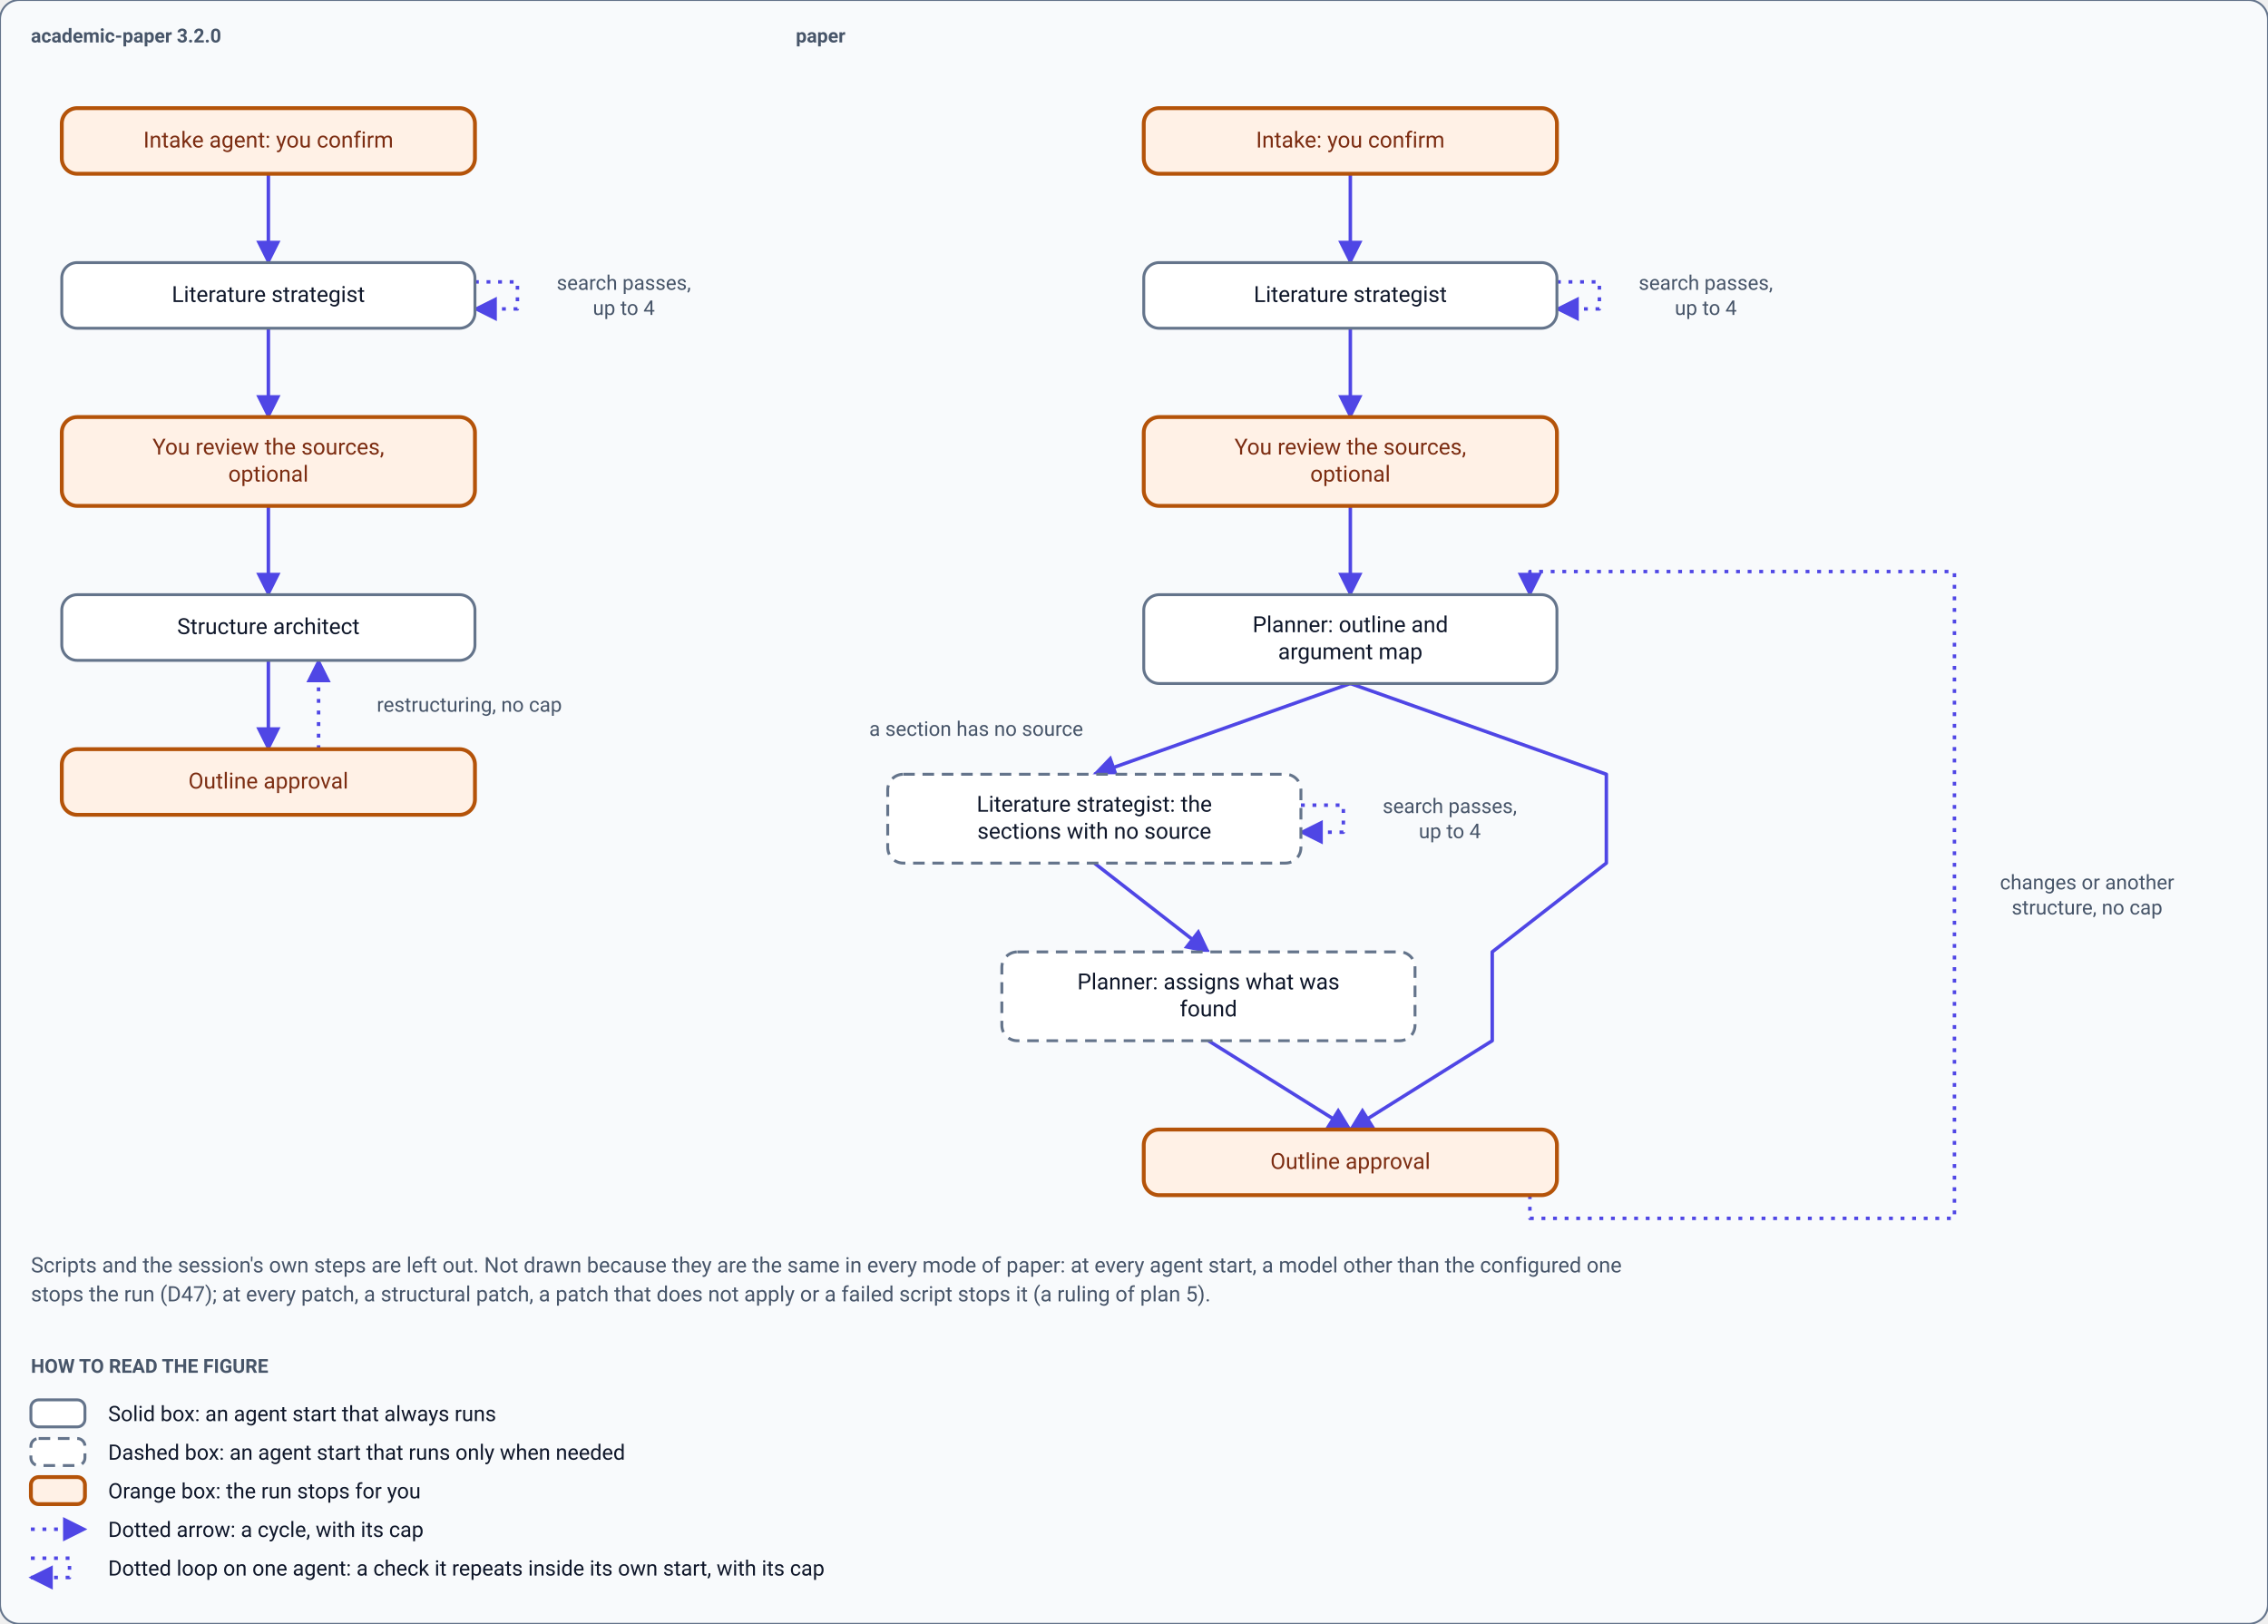
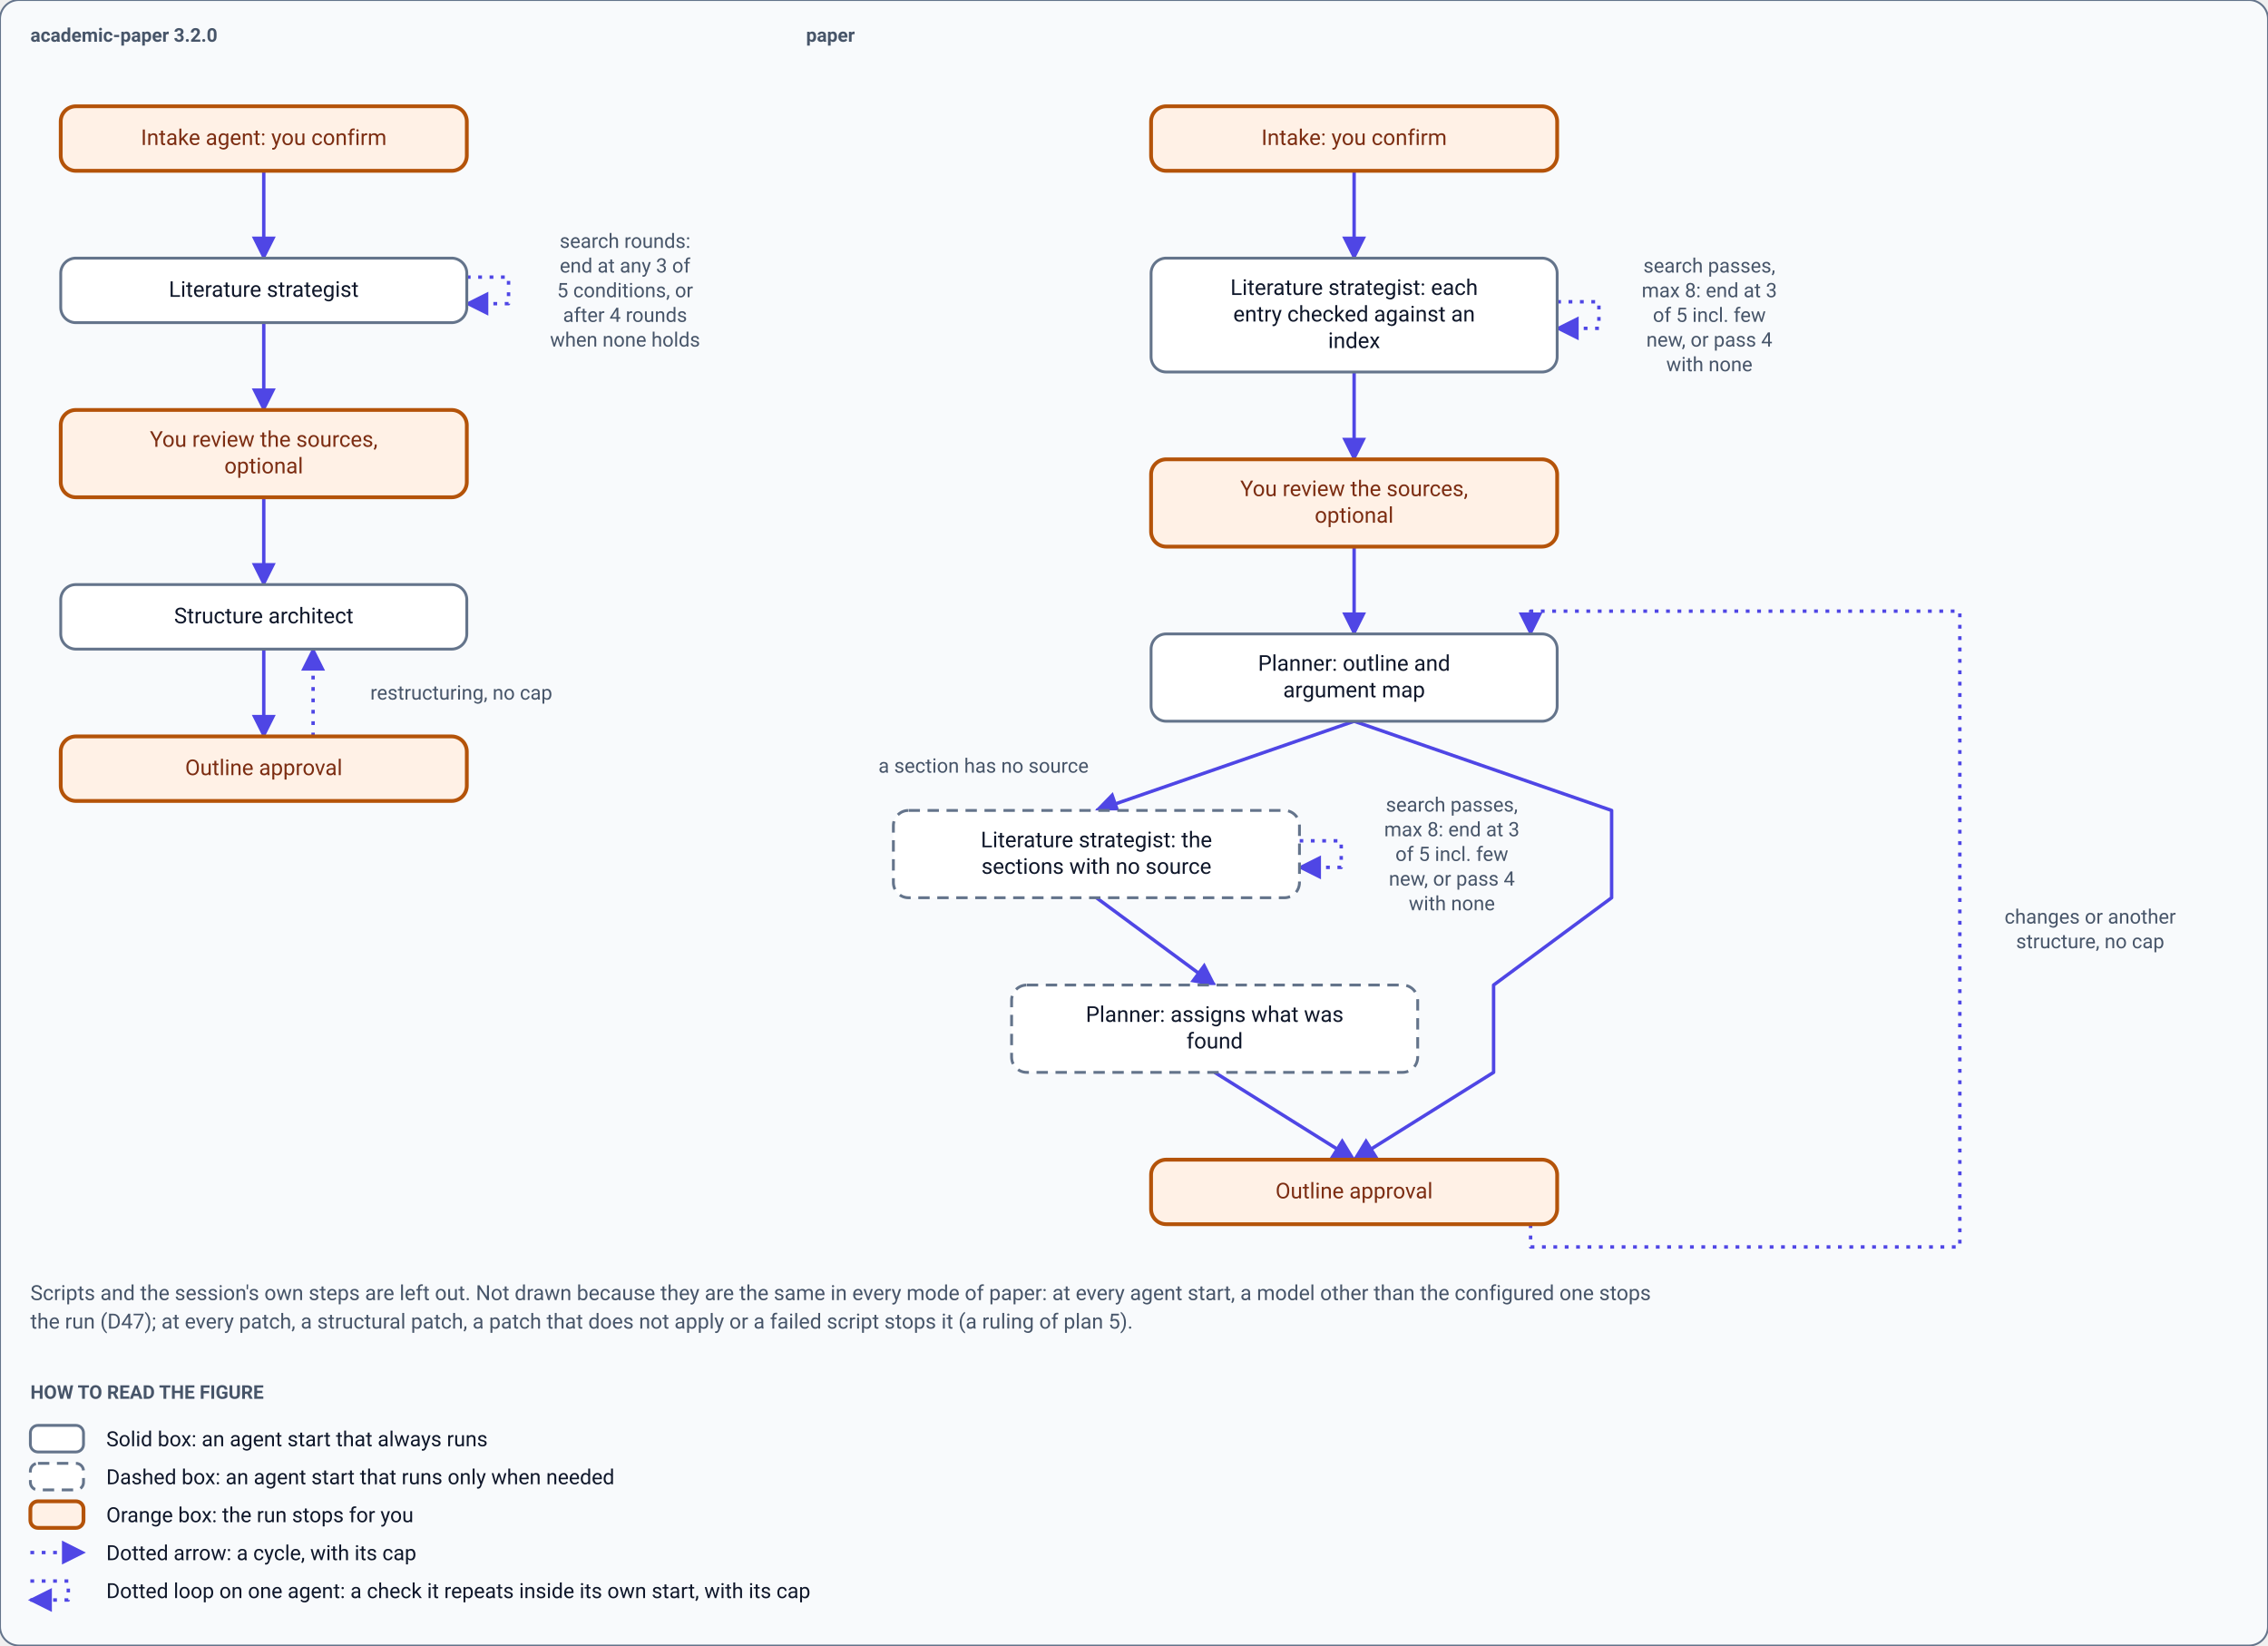
- <svg xmlns="http://www.w3.org/2000/svg" viewBox="0 0 1174.7 841" width="1174.7" height="841" role="img" aria-label="The outline-only mode, simple view. Boxes: academic-paper 3.2.0: Intake agent: you confirm (stop); Literature strategist (agent); You review the sources, optional (stop); Structure architect (agent); Outline approval (stop) | paper: Intake: you confirm (stop); Literature strategist (agent); You review the sources, optional (stop); Planner: outline and argument map (agent); Literature strategist: the sections with no source (agent, only when needed); Planner: assigns what was found (agent, only when needed); Outline approval (stop).">
+ <svg xmlns="http://www.w3.org/2000/svg" viewBox="0 0 1195.2 867" width="1195.2" height="867" role="img" aria-label="The outline-only mode, simple view. Boxes: academic-paper 3.2.0: Intake agent: you confirm (stop); Literature strategist (agent); You review the sources, optional (stop); Structure architect (agent); Outline approval (stop) | paper: Intake: you confirm (stop); Literature strategist: each entry checked against an index (agent); You review the sources, optional (stop); Planner: outline and argument map (agent); Literature strategist: the sections with no source (agent, only when needed); Planner: assigns what was found (agent, only when needed); Outline approval (stop).">
  <defs>
    <marker id="arrow" viewBox="0 0 10 10" refX="9" refY="5" markerWidth="7" markerHeight="7" orient="auto">
      <path d="M0,0 L10,5 L0,10 z" fill="#4f46e5" />
    </marker>
  </defs>
-   <rect x="0" y="0" width="1174.7" height="841" rx="10" fill="#f8fafc" stroke="#64748b" />
+   <rect x="0" y="0" width="1195.2" height="867" rx="10" fill="#f8fafc" stroke="#64748b" />
  <text x="16" y="22" font-family="ui-sans-serif, -apple-system, 'Segoe UI', Roboto, Helvetica, Arial, sans-serif" font-size="10" fill="#475569" font-weight="700" text-anchor="start">academic-paper 3.2.0</text>
  <path d="M139,90 L139,136" fill="none" stroke="#4f46e5" stroke-width="1.8" marker-end="url(#arrow)" stroke-linejoin="round" />
  <path d="M139,170 L139,216" fill="none" stroke="#4f46e5" stroke-width="1.8" marker-end="url(#arrow)" stroke-linejoin="round" />
  <path d="M139,262 L139,308" fill="none" stroke="#4f46e5" stroke-width="1.8" marker-end="url(#arrow)" stroke-linejoin="round" />
  <path d="M139,342 L139,388" fill="none" stroke="#4f46e5" stroke-width="1.8" marker-end="url(#arrow)" stroke-linejoin="round" />
  <path d="M165,388 L165,342" fill="none" stroke="#4f46e5" stroke-width="1.8" stroke-dasharray="2 4" marker-end="url(#arrow)" stroke-linejoin="round" />
  <path d="M246,146 L268,146 L268,160 L246,160" fill="none" stroke="#4f46e5" stroke-width="1.8" stroke-dasharray="2 4" marker-end="url(#arrow)" stroke-linejoin="round" />
  <rect x="32" y="56" width="214" height="34" rx="8" fill="#fff1e6" stroke="#b45309" stroke-width="2" />
  <text x="139" y="76.4" font-family="ui-sans-serif, -apple-system, 'Segoe UI', Roboto, Helvetica, Arial, sans-serif" font-size="11.5" fill="#7c2d12" font-weight="400" text-anchor="middle">Intake agent: you confirm</text>
  <rect x="32" y="136" width="214" height="34" rx="8" fill="#ffffff" stroke="#64748b" stroke-width="1.5" />
  <text x="139" y="156.4" font-family="ui-sans-serif, -apple-system, 'Segoe UI', Roboto, Helvetica, Arial, sans-serif" font-size="11.5" fill="#0f172a" font-weight="400" text-anchor="middle">Literature strategist</text>
  <rect x="32" y="216" width="214" height="46" rx="8" fill="#fff1e6" stroke="#b45309" stroke-width="2" />
  <text x="139" y="235.4" font-family="ui-sans-serif, -apple-system, 'Segoe UI', Roboto, Helvetica, Arial, sans-serif" font-size="11.5" fill="#7c2d12" font-weight="400" text-anchor="middle">You review the sources,</text>
  <text x="139" y="249.4" font-family="ui-sans-serif, -apple-system, 'Segoe UI', Roboto, Helvetica, Arial, sans-serif" font-size="11.5" fill="#7c2d12" font-weight="400" text-anchor="middle">optional</text>
  <rect x="32" y="308" width="214" height="34" rx="8" fill="#ffffff" stroke="#64748b" stroke-width="1.5" />
  <text x="139" y="328.4" font-family="ui-sans-serif, -apple-system, 'Segoe UI', Roboto, Helvetica, Arial, sans-serif" font-size="11.5" fill="#0f172a" font-weight="400" text-anchor="middle">Structure architect</text>
  <rect x="32" y="388" width="214" height="34" rx="8" fill="#fff1e6" stroke="#b45309" stroke-width="2" />
  <text x="139" y="408.4" font-family="ui-sans-serif, -apple-system, 'Segoe UI', Roboto, Helvetica, Arial, sans-serif" font-size="11.5" fill="#7c2d12" font-weight="400" text-anchor="middle">Outline approval</text>
  <text x="243.1" y="368.6" font-family="ui-sans-serif, -apple-system, 'Segoe UI', Roboto, Helvetica, Arial, sans-serif" font-size="10.5" fill="#475569" font-weight="400" text-anchor="middle" stroke="#f8fafc" stroke-width="4" stroke-linejoin="round" paint-order="stroke">restructuring, no cap</text>
-   <text x="323.1" y="150.1" font-family="ui-sans-serif, -apple-system, 'Segoe UI', Roboto, Helvetica, Arial, sans-serif" font-size="10.5" fill="#475569" font-weight="400" text-anchor="middle" stroke="#f8fafc" stroke-width="4" stroke-linejoin="round" paint-order="stroke">search passes,</text>
-   <text x="323.1" y="163.1" font-family="ui-sans-serif, -apple-system, 'Segoe UI', Roboto, Helvetica, Arial, sans-serif" font-size="10.5" fill="#475569" font-weight="400" text-anchor="middle" stroke="#f8fafc" stroke-width="4" stroke-linejoin="round" paint-order="stroke">up to 4</text>
-   <text x="412.2" y="22" font-family="ui-sans-serif, -apple-system, 'Segoe UI', Roboto, Helvetica, Arial, sans-serif" font-size="10" fill="#475569" font-weight="700" text-anchor="start">paper</text>
-   <path d="M699.4,90 L699.4,136" fill="none" stroke="#4f46e5" stroke-width="1.8" marker-end="url(#arrow)" stroke-linejoin="round" />
-   <path d="M699.4,170 L699.4,216" fill="none" stroke="#4f46e5" stroke-width="1.8" marker-end="url(#arrow)" stroke-linejoin="round" />
-   <path d="M699.4,262 L699.4,308" fill="none" stroke="#4f46e5" stroke-width="1.8" marker-end="url(#arrow)" stroke-linejoin="round" />
-   <path d="M699.4,354 L566.8,401" fill="none" stroke="#4f46e5" stroke-width="1.8" marker-end="url(#arrow)" stroke-linejoin="round" />
-   <path d="M699.4,354 L832,401 L832,447 L772.9,493 L772.9,539 L699.4,585" fill="none" stroke="#4f46e5" stroke-width="1.8" marker-end="url(#arrow)" stroke-linejoin="round" />
-   <path d="M566.8,447 L625.9,493" fill="none" stroke="#4f46e5" stroke-width="1.8" marker-end="url(#arrow)" stroke-linejoin="round" />
-   <path d="M625.9,539 L699.4,585" fill="none" stroke="#4f46e5" stroke-width="1.8" marker-end="url(#arrow)" stroke-linejoin="round" />
-   <path d="M792.4,619 L792.4,631 L1012.3,631 L1012.3,296 L792.4,296 L792.4,308" fill="none" stroke="#4f46e5" stroke-width="1.8" stroke-dasharray="2 4" marker-end="url(#arrow)" stroke-linejoin="round" />
-   <path d="M806.4,146 L828.4,146 L828.4,160 L806.4,160" fill="none" stroke="#4f46e5" stroke-width="1.8" stroke-dasharray="2 4" marker-end="url(#arrow)" stroke-linejoin="round" />
-   <path d="M673.8,417 L695.8,417 L695.8,431 L673.8,431" fill="none" stroke="#4f46e5" stroke-width="1.8" stroke-dasharray="2 4" marker-end="url(#arrow)" stroke-linejoin="round" />
-   <rect x="592.4" y="56" width="214" height="34" rx="8" fill="#fff1e6" stroke="#b45309" stroke-width="2" />
-   <text x="699.4" y="76.4" font-family="ui-sans-serif, -apple-system, 'Segoe UI', Roboto, Helvetica, Arial, sans-serif" font-size="11.5" fill="#7c2d12" font-weight="400" text-anchor="middle">Intake: you confirm</text>
-   <rect x="592.4" y="136" width="214" height="34" rx="8" fill="#ffffff" stroke="#64748b" stroke-width="1.5" />
-   <text x="699.4" y="156.4" font-family="ui-sans-serif, -apple-system, 'Segoe UI', Roboto, Helvetica, Arial, sans-serif" font-size="11.5" fill="#0f172a" font-weight="400" text-anchor="middle">Literature strategist</text>
-   <rect x="592.4" y="216" width="214" height="46" rx="8" fill="#fff1e6" stroke="#b45309" stroke-width="2" />
-   <text x="699.4" y="235.4" font-family="ui-sans-serif, -apple-system, 'Segoe UI', Roboto, Helvetica, Arial, sans-serif" font-size="11.5" fill="#7c2d12" font-weight="400" text-anchor="middle">You review the sources,</text>
-   <text x="699.4" y="249.4" font-family="ui-sans-serif, -apple-system, 'Segoe UI', Roboto, Helvetica, Arial, sans-serif" font-size="11.5" fill="#7c2d12" font-weight="400" text-anchor="middle">optional</text>
-   <rect x="592.4" y="308" width="214" height="46" rx="8" fill="#ffffff" stroke="#64748b" stroke-width="1.5" />
-   <text x="699.4" y="327.4" font-family="ui-sans-serif, -apple-system, 'Segoe UI', Roboto, Helvetica, Arial, sans-serif" font-size="11.5" fill="#0f172a" font-weight="400" text-anchor="middle">Planner: outline and</text>
-   <text x="699.4" y="341.4" font-family="ui-sans-serif, -apple-system, 'Segoe UI', Roboto, Helvetica, Arial, sans-serif" font-size="11.5" fill="#0f172a" font-weight="400" text-anchor="middle">argument map</text>
-   <rect x="459.8" y="401" width="214" height="46" rx="8" fill="#ffffff" stroke="#64748b" stroke-width="1.5" stroke-dasharray="6 4" />
-   <text x="566.8" y="420.4" font-family="ui-sans-serif, -apple-system, 'Segoe UI', Roboto, Helvetica, Arial, sans-serif" font-size="11.5" fill="#0f172a" font-weight="400" text-anchor="middle">Literature strategist: the</text>
-   <text x="566.8" y="434.4" font-family="ui-sans-serif, -apple-system, 'Segoe UI', Roboto, Helvetica, Arial, sans-serif" font-size="11.5" fill="#0f172a" font-weight="400" text-anchor="middle">sections with no source</text>
-   <rect x="518.9" y="493" width="214" height="46" rx="8" fill="#ffffff" stroke="#64748b" stroke-width="1.5" stroke-dasharray="6 4" />
-   <text x="625.9" y="512.4" font-family="ui-sans-serif, -apple-system, 'Segoe UI', Roboto, Helvetica, Arial, sans-serif" font-size="11.5" fill="#0f172a" font-weight="400" text-anchor="middle">Planner: assigns what was</text>
-   <text x="625.9" y="526.4" font-family="ui-sans-serif, -apple-system, 'Segoe UI', Roboto, Helvetica, Arial, sans-serif" font-size="11.5" fill="#0f172a" font-weight="400" text-anchor="middle">found</text>
-   <rect x="592.4" y="585" width="214" height="34" rx="8" fill="#fff1e6" stroke="#b45309" stroke-width="2" />
-   <text x="699.4" y="605.4" font-family="ui-sans-serif, -apple-system, 'Segoe UI', Roboto, Helvetica, Arial, sans-serif" font-size="11.5" fill="#7c2d12" font-weight="400" text-anchor="middle">Outline approval</text>
-   <text x="505.6" y="381.1" font-family="ui-sans-serif, -apple-system, 'Segoe UI', Roboto, Helvetica, Arial, sans-serif" font-size="10.5" fill="#475569" font-weight="400" text-anchor="middle" stroke="#f8fafc" stroke-width="4" stroke-linejoin="round" paint-order="stroke">a section has no source</text>
-   <text x="1081" y="460.6" font-family="ui-sans-serif, -apple-system, 'Segoe UI', Roboto, Helvetica, Arial, sans-serif" font-size="10.5" fill="#475569" font-weight="400" text-anchor="middle" stroke="#f8fafc" stroke-width="4" stroke-linejoin="round" paint-order="stroke">changes or another</text>
-   <text x="1081" y="473.6" font-family="ui-sans-serif, -apple-system, 'Segoe UI', Roboto, Helvetica, Arial, sans-serif" font-size="10.5" fill="#475569" font-weight="400" text-anchor="middle" stroke="#f8fafc" stroke-width="4" stroke-linejoin="round" paint-order="stroke">structure, no cap</text>
-   <text x="883.5" y="150.1" font-family="ui-sans-serif, -apple-system, 'Segoe UI', Roboto, Helvetica, Arial, sans-serif" font-size="10.5" fill="#475569" font-weight="400" text-anchor="middle" stroke="#f8fafc" stroke-width="4" stroke-linejoin="round" paint-order="stroke">search passes,</text>
-   <text x="883.5" y="163.1" font-family="ui-sans-serif, -apple-system, 'Segoe UI', Roboto, Helvetica, Arial, sans-serif" font-size="10.5" fill="#475569" font-weight="400" text-anchor="middle" stroke="#f8fafc" stroke-width="4" stroke-linejoin="round" paint-order="stroke">up to 4</text>
-   <text x="750.9" y="421.1" font-family="ui-sans-serif, -apple-system, 'Segoe UI', Roboto, Helvetica, Arial, sans-serif" font-size="10.5" fill="#475569" font-weight="400" text-anchor="middle" stroke="#f8fafc" stroke-width="4" stroke-linejoin="round" paint-order="stroke">search passes,</text>
-   <text x="750.9" y="434.1" font-family="ui-sans-serif, -apple-system, 'Segoe UI', Roboto, Helvetica, Arial, sans-serif" font-size="10.5" fill="#475569" font-weight="400" text-anchor="middle" stroke="#f8fafc" stroke-width="4" stroke-linejoin="round" paint-order="stroke">up to 4</text>
-   <text x="16" y="659" font-family="ui-sans-serif, -apple-system, 'Segoe UI', Roboto, Helvetica, Arial, sans-serif" font-size="11" fill="#475569" font-weight="400" text-anchor="start">Scripts and the session's own steps are left out. Not drawn because they are the same in every mode of paper: at every agent start, a model other than the configured one</text>
-   <text x="16" y="674" font-family="ui-sans-serif, -apple-system, 'Segoe UI', Roboto, Helvetica, Arial, sans-serif" font-size="11" fill="#475569" font-weight="400" text-anchor="start">stops the run (D47); at every patch, a structural patch, a patch that does not apply or a failed script stops it (a ruling of plan 5).</text>
-   <text x="16" y="711" font-family="ui-sans-serif, -apple-system, 'Segoe UI', Roboto, Helvetica, Arial, sans-serif" font-size="10" fill="#475569" font-weight="700" text-anchor="start">HOW TO READ THE FIGURE</text>
-   <rect x="16" y="725" width="28" height="14" rx="4" fill="#ffffff" stroke="#64748b" stroke-width="1.5" />
-   <text x="56" y="736" font-family="ui-sans-serif, -apple-system, 'Segoe UI', Roboto, Helvetica, Arial, sans-serif" font-size="11" fill="#0f172a" font-weight="400" text-anchor="start">Solid box: an agent start that always runs</text>
-   <rect x="16" y="745" width="28" height="14" rx="4" fill="#ffffff" stroke="#64748b" stroke-width="1.5" stroke-dasharray="6 4" />
-   <text x="56" y="756" font-family="ui-sans-serif, -apple-system, 'Segoe UI', Roboto, Helvetica, Arial, sans-serif" font-size="11" fill="#0f172a" font-weight="400" text-anchor="start">Dashed box: an agent start that runs only when needed</text>
-   <rect x="16" y="765" width="28" height="14" rx="4" fill="#fff1e6" stroke="#b45309" stroke-width="2" />
-   <text x="56" y="776" font-family="ui-sans-serif, -apple-system, 'Segoe UI', Roboto, Helvetica, Arial, sans-serif" font-size="11" fill="#0f172a" font-weight="400" text-anchor="start">Orange box: the run stops for you</text>
-   <path d="M16,792 L44,792" fill="none" stroke="#4f46e5" stroke-width="1.8" stroke-dasharray="2 4" marker-end="url(#arrow)" stroke-linejoin="round" />
-   <text x="56" y="796" font-family="ui-sans-serif, -apple-system, 'Segoe UI', Roboto, Helvetica, Arial, sans-serif" font-size="11" fill="#0f172a" font-weight="400" text-anchor="start">Dotted arrow: a cycle, with its cap</text>
-   <path d="M16,807 L36,807 L36,817 L16,817" fill="none" stroke="#4f46e5" stroke-width="1.8" stroke-dasharray="2 4" marker-end="url(#arrow)" stroke-linejoin="round" />
-   <text x="56" y="816" font-family="ui-sans-serif, -apple-system, 'Segoe UI', Roboto, Helvetica, Arial, sans-serif" font-size="11" fill="#0f172a" font-weight="400" text-anchor="start">Dotted loop on one agent: a check it repeats inside its own start, with its cap</text>
+   <text x="329.4" y="130.6" font-family="ui-sans-serif, -apple-system, 'Segoe UI', Roboto, Helvetica, Arial, sans-serif" font-size="10.5" fill="#475569" font-weight="400" text-anchor="middle" stroke="#f8fafc" stroke-width="4" stroke-linejoin="round" paint-order="stroke">search rounds:</text>
+   <text x="329.4" y="143.6" font-family="ui-sans-serif, -apple-system, 'Segoe UI', Roboto, Helvetica, Arial, sans-serif" font-size="10.5" fill="#475569" font-weight="400" text-anchor="middle" stroke="#f8fafc" stroke-width="4" stroke-linejoin="round" paint-order="stroke">end at any 3 of</text>
+   <text x="329.4" y="156.6" font-family="ui-sans-serif, -apple-system, 'Segoe UI', Roboto, Helvetica, Arial, sans-serif" font-size="10.5" fill="#475569" font-weight="400" text-anchor="middle" stroke="#f8fafc" stroke-width="4" stroke-linejoin="round" paint-order="stroke">5 conditions, or</text>
+   <text x="329.4" y="169.6" font-family="ui-sans-serif, -apple-system, 'Segoe UI', Roboto, Helvetica, Arial, sans-serif" font-size="10.5" fill="#475569" font-weight="400" text-anchor="middle" stroke="#f8fafc" stroke-width="4" stroke-linejoin="round" paint-order="stroke">after 4 rounds</text>
+   <text x="329.4" y="182.6" font-family="ui-sans-serif, -apple-system, 'Segoe UI', Roboto, Helvetica, Arial, sans-serif" font-size="10.5" fill="#475569" font-weight="400" text-anchor="middle" stroke="#f8fafc" stroke-width="4" stroke-linejoin="round" paint-order="stroke">when none holds</text>
+   <text x="424.8" y="22" font-family="ui-sans-serif, -apple-system, 'Segoe UI', Roboto, Helvetica, Arial, sans-serif" font-size="10" fill="#475569" font-weight="700" text-anchor="start">paper</text>
+   <path d="M713.6,90 L713.6,136" fill="none" stroke="#4f46e5" stroke-width="1.8" marker-end="url(#arrow)" stroke-linejoin="round" />
+   <path d="M713.6,196 L713.6,242" fill="none" stroke="#4f46e5" stroke-width="1.8" marker-end="url(#arrow)" stroke-linejoin="round" />
+   <path d="M713.6,288 L713.6,334" fill="none" stroke="#4f46e5" stroke-width="1.8" marker-end="url(#arrow)" stroke-linejoin="round" />
+   <path d="M713.6,380 L577.8,427" fill="none" stroke="#4f46e5" stroke-width="1.8" marker-end="url(#arrow)" stroke-linejoin="round" />
+   <path d="M713.6,380 L849.3,427 L849.3,473 L787.1,519 L787.1,565 L713.6,611" fill="none" stroke="#4f46e5" stroke-width="1.8" marker-end="url(#arrow)" stroke-linejoin="round" />
+   <path d="M577.8,473 L640.1,519" fill="none" stroke="#4f46e5" stroke-width="1.8" marker-end="url(#arrow)" stroke-linejoin="round" />
+   <path d="M640.1,565 L713.6,611" fill="none" stroke="#4f46e5" stroke-width="1.8" marker-end="url(#arrow)" stroke-linejoin="round" />
+   <path d="M806.6,645 L806.6,657 L1032.8,657 L1032.8,322 L806.6,322 L806.6,334" fill="none" stroke="#4f46e5" stroke-width="1.8" stroke-dasharray="2 4" marker-end="url(#arrow)" stroke-linejoin="round" />
+   <path d="M820.6,159 L842.6,159 L842.6,173 L820.6,173" fill="none" stroke="#4f46e5" stroke-width="1.8" stroke-dasharray="2 4" marker-end="url(#arrow)" stroke-linejoin="round" />
+   <path d="M684.8,443 L706.8,443 L706.8,457 L684.8,457" fill="none" stroke="#4f46e5" stroke-width="1.8" stroke-dasharray="2 4" marker-end="url(#arrow)" stroke-linejoin="round" />
+   <rect x="606.6" y="56" width="214" height="34" rx="8" fill="#fff1e6" stroke="#b45309" stroke-width="2" />
+   <text x="713.6" y="76.4" font-family="ui-sans-serif, -apple-system, 'Segoe UI', Roboto, Helvetica, Arial, sans-serif" font-size="11.5" fill="#7c2d12" font-weight="400" text-anchor="middle">Intake: you confirm</text>
+   <rect x="606.6" y="136" width="214" height="60" rx="8" fill="#ffffff" stroke="#64748b" stroke-width="1.5" />
+   <text x="713.6" y="155.4" font-family="ui-sans-serif, -apple-system, 'Segoe UI', Roboto, Helvetica, Arial, sans-serif" font-size="11.5" fill="#0f172a" font-weight="400" text-anchor="middle">Literature strategist: each</text>
+   <text x="713.6" y="169.4" font-family="ui-sans-serif, -apple-system, 'Segoe UI', Roboto, Helvetica, Arial, sans-serif" font-size="11.5" fill="#0f172a" font-weight="400" text-anchor="middle">entry checked against an</text>
+   <text x="713.6" y="183.4" font-family="ui-sans-serif, -apple-system, 'Segoe UI', Roboto, Helvetica, Arial, sans-serif" font-size="11.5" fill="#0f172a" font-weight="400" text-anchor="middle">index</text>
+   <rect x="606.6" y="242" width="214" height="46" rx="8" fill="#fff1e6" stroke="#b45309" stroke-width="2" />
+   <text x="713.6" y="261.4" font-family="ui-sans-serif, -apple-system, 'Segoe UI', Roboto, Helvetica, Arial, sans-serif" font-size="11.5" fill="#7c2d12" font-weight="400" text-anchor="middle">You review the sources,</text>
+   <text x="713.6" y="275.4" font-family="ui-sans-serif, -apple-system, 'Segoe UI', Roboto, Helvetica, Arial, sans-serif" font-size="11.5" fill="#7c2d12" font-weight="400" text-anchor="middle">optional</text>
+   <rect x="606.6" y="334" width="214" height="46" rx="8" fill="#ffffff" stroke="#64748b" stroke-width="1.5" />
+   <text x="713.6" y="353.4" font-family="ui-sans-serif, -apple-system, 'Segoe UI', Roboto, Helvetica, Arial, sans-serif" font-size="11.5" fill="#0f172a" font-weight="400" text-anchor="middle">Planner: outline and</text>
+   <text x="713.6" y="367.4" font-family="ui-sans-serif, -apple-system, 'Segoe UI', Roboto, Helvetica, Arial, sans-serif" font-size="11.5" fill="#0f172a" font-weight="400" text-anchor="middle">argument map</text>
+   <rect x="470.8" y="427" width="214" height="46" rx="8" fill="#ffffff" stroke="#64748b" stroke-width="1.5" stroke-dasharray="6 4" />
+   <text x="577.8" y="446.4" font-family="ui-sans-serif, -apple-system, 'Segoe UI', Roboto, Helvetica, Arial, sans-serif" font-size="11.5" fill="#0f172a" font-weight="400" text-anchor="middle">Literature strategist: the</text>
+   <text x="577.8" y="460.4" font-family="ui-sans-serif, -apple-system, 'Segoe UI', Roboto, Helvetica, Arial, sans-serif" font-size="11.5" fill="#0f172a" font-weight="400" text-anchor="middle">sections with no source</text>
+   <rect x="533.1" y="519" width="214" height="46" rx="8" fill="#ffffff" stroke="#64748b" stroke-width="1.5" stroke-dasharray="6 4" />
+   <text x="640.1" y="538.4" font-family="ui-sans-serif, -apple-system, 'Segoe UI', Roboto, Helvetica, Arial, sans-serif" font-size="11.5" fill="#0f172a" font-weight="400" text-anchor="middle">Planner: assigns what was</text>
+   <text x="640.1" y="552.4" font-family="ui-sans-serif, -apple-system, 'Segoe UI', Roboto, Helvetica, Arial, sans-serif" font-size="11.5" fill="#0f172a" font-weight="400" text-anchor="middle">found</text>
+   <rect x="606.6" y="611" width="214" height="34" rx="8" fill="#fff1e6" stroke="#b45309" stroke-width="2" />
+   <text x="713.6" y="631.4" font-family="ui-sans-serif, -apple-system, 'Segoe UI', Roboto, Helvetica, Arial, sans-serif" font-size="11.5" fill="#7c2d12" font-weight="400" text-anchor="middle">Outline approval</text>
+   <text x="518.3" y="407.1" font-family="ui-sans-serif, -apple-system, 'Segoe UI', Roboto, Helvetica, Arial, sans-serif" font-size="10.5" fill="#475569" font-weight="400" text-anchor="middle" stroke="#f8fafc" stroke-width="4" stroke-linejoin="round" paint-order="stroke">a section has no source</text>
+   <text x="1101.5" y="486.6" font-family="ui-sans-serif, -apple-system, 'Segoe UI', Roboto, Helvetica, Arial, sans-serif" font-size="10.5" fill="#475569" font-weight="400" text-anchor="middle" stroke="#f8fafc" stroke-width="4" stroke-linejoin="round" paint-order="stroke">changes or another</text>
+   <text x="1101.5" y="499.6" font-family="ui-sans-serif, -apple-system, 'Segoe UI', Roboto, Helvetica, Arial, sans-serif" font-size="10.5" fill="#475569" font-weight="400" text-anchor="middle" stroke="#f8fafc" stroke-width="4" stroke-linejoin="round" paint-order="stroke">structure, no cap</text>
+   <text x="900.8" y="143.6" font-family="ui-sans-serif, -apple-system, 'Segoe UI', Roboto, Helvetica, Arial, sans-serif" font-size="10.5" fill="#475569" font-weight="400" text-anchor="middle" stroke="#f8fafc" stroke-width="4" stroke-linejoin="round" paint-order="stroke">search passes,</text>
+   <text x="900.8" y="156.6" font-family="ui-sans-serif, -apple-system, 'Segoe UI', Roboto, Helvetica, Arial, sans-serif" font-size="10.5" fill="#475569" font-weight="400" text-anchor="middle" stroke="#f8fafc" stroke-width="4" stroke-linejoin="round" paint-order="stroke">max 8: end at 3</text>
+   <text x="900.8" y="169.6" font-family="ui-sans-serif, -apple-system, 'Segoe UI', Roboto, Helvetica, Arial, sans-serif" font-size="10.5" fill="#475569" font-weight="400" text-anchor="middle" stroke="#f8fafc" stroke-width="4" stroke-linejoin="round" paint-order="stroke">of 5 incl. few</text>
+   <text x="900.8" y="182.6" font-family="ui-sans-serif, -apple-system, 'Segoe UI', Roboto, Helvetica, Arial, sans-serif" font-size="10.5" fill="#475569" font-weight="400" text-anchor="middle" stroke="#f8fafc" stroke-width="4" stroke-linejoin="round" paint-order="stroke">new, or pass 4</text>
+   <text x="900.8" y="195.6" font-family="ui-sans-serif, -apple-system, 'Segoe UI', Roboto, Helvetica, Arial, sans-serif" font-size="10.5" fill="#475569" font-weight="400" text-anchor="middle" stroke="#f8fafc" stroke-width="4" stroke-linejoin="round" paint-order="stroke">with none</text>
+   <text x="765.1" y="427.6" font-family="ui-sans-serif, -apple-system, 'Segoe UI', Roboto, Helvetica, Arial, sans-serif" font-size="10.5" fill="#475569" font-weight="400" text-anchor="middle" stroke="#f8fafc" stroke-width="4" stroke-linejoin="round" paint-order="stroke">search passes,</text>
+   <text x="765.1" y="440.6" font-family="ui-sans-serif, -apple-system, 'Segoe UI', Roboto, Helvetica, Arial, sans-serif" font-size="10.5" fill="#475569" font-weight="400" text-anchor="middle" stroke="#f8fafc" stroke-width="4" stroke-linejoin="round" paint-order="stroke">max 8: end at 3</text>
+   <text x="765.1" y="453.6" font-family="ui-sans-serif, -apple-system, 'Segoe UI', Roboto, Helvetica, Arial, sans-serif" font-size="10.5" fill="#475569" font-weight="400" text-anchor="middle" stroke="#f8fafc" stroke-width="4" stroke-linejoin="round" paint-order="stroke">of 5 incl. few</text>
+   <text x="765.1" y="466.6" font-family="ui-sans-serif, -apple-system, 'Segoe UI', Roboto, Helvetica, Arial, sans-serif" font-size="10.5" fill="#475569" font-weight="400" text-anchor="middle" stroke="#f8fafc" stroke-width="4" stroke-linejoin="round" paint-order="stroke">new, or pass 4</text>
+   <text x="765.1" y="479.6" font-family="ui-sans-serif, -apple-system, 'Segoe UI', Roboto, Helvetica, Arial, sans-serif" font-size="10.5" fill="#475569" font-weight="400" text-anchor="middle" stroke="#f8fafc" stroke-width="4" stroke-linejoin="round" paint-order="stroke">with none</text>
+   <text x="16" y="685" font-family="ui-sans-serif, -apple-system, 'Segoe UI', Roboto, Helvetica, Arial, sans-serif" font-size="11" fill="#475569" font-weight="400" text-anchor="start">Scripts and the session's own steps are left out. Not drawn because they are the same in every mode of paper: at every agent start, a model other than the configured one stops</text>
+   <text x="16" y="700" font-family="ui-sans-serif, -apple-system, 'Segoe UI', Roboto, Helvetica, Arial, sans-serif" font-size="11" fill="#475569" font-weight="400" text-anchor="start">the run (D47); at every patch, a structural patch, a patch that does not apply or a failed script stops it (a ruling of plan 5).</text>
+   <text x="16" y="737" font-family="ui-sans-serif, -apple-system, 'Segoe UI', Roboto, Helvetica, Arial, sans-serif" font-size="10" fill="#475569" font-weight="700" text-anchor="start">HOW TO READ THE FIGURE</text>
+   <rect x="16" y="751" width="28" height="14" rx="4" fill="#ffffff" stroke="#64748b" stroke-width="1.5" />
+   <text x="56" y="762" font-family="ui-sans-serif, -apple-system, 'Segoe UI', Roboto, Helvetica, Arial, sans-serif" font-size="11" fill="#0f172a" font-weight="400" text-anchor="start">Solid box: an agent start that always runs</text>
+   <rect x="16" y="771" width="28" height="14" rx="4" fill="#ffffff" stroke="#64748b" stroke-width="1.5" stroke-dasharray="6 4" />
+   <text x="56" y="782" font-family="ui-sans-serif, -apple-system, 'Segoe UI', Roboto, Helvetica, Arial, sans-serif" font-size="11" fill="#0f172a" font-weight="400" text-anchor="start">Dashed box: an agent start that runs only when needed</text>
+   <rect x="16" y="791" width="28" height="14" rx="4" fill="#fff1e6" stroke="#b45309" stroke-width="2" />
+   <text x="56" y="802" font-family="ui-sans-serif, -apple-system, 'Segoe UI', Roboto, Helvetica, Arial, sans-serif" font-size="11" fill="#0f172a" font-weight="400" text-anchor="start">Orange box: the run stops for you</text>
+   <path d="M16,818 L44,818" fill="none" stroke="#4f46e5" stroke-width="1.8" stroke-dasharray="2 4" marker-end="url(#arrow)" stroke-linejoin="round" />
+   <text x="56" y="822" font-family="ui-sans-serif, -apple-system, 'Segoe UI', Roboto, Helvetica, Arial, sans-serif" font-size="11" fill="#0f172a" font-weight="400" text-anchor="start">Dotted arrow: a cycle, with its cap</text>
+   <path d="M16,833 L36,833 L36,843 L16,843" fill="none" stroke="#4f46e5" stroke-width="1.8" stroke-dasharray="2 4" marker-end="url(#arrow)" stroke-linejoin="round" />
+   <text x="56" y="842" font-family="ui-sans-serif, -apple-system, 'Segoe UI', Roboto, Helvetica, Arial, sans-serif" font-size="11" fill="#0f172a" font-weight="400" text-anchor="start">Dotted loop on one agent: a check it repeats inside its own start, with its cap</text>
</svg>
